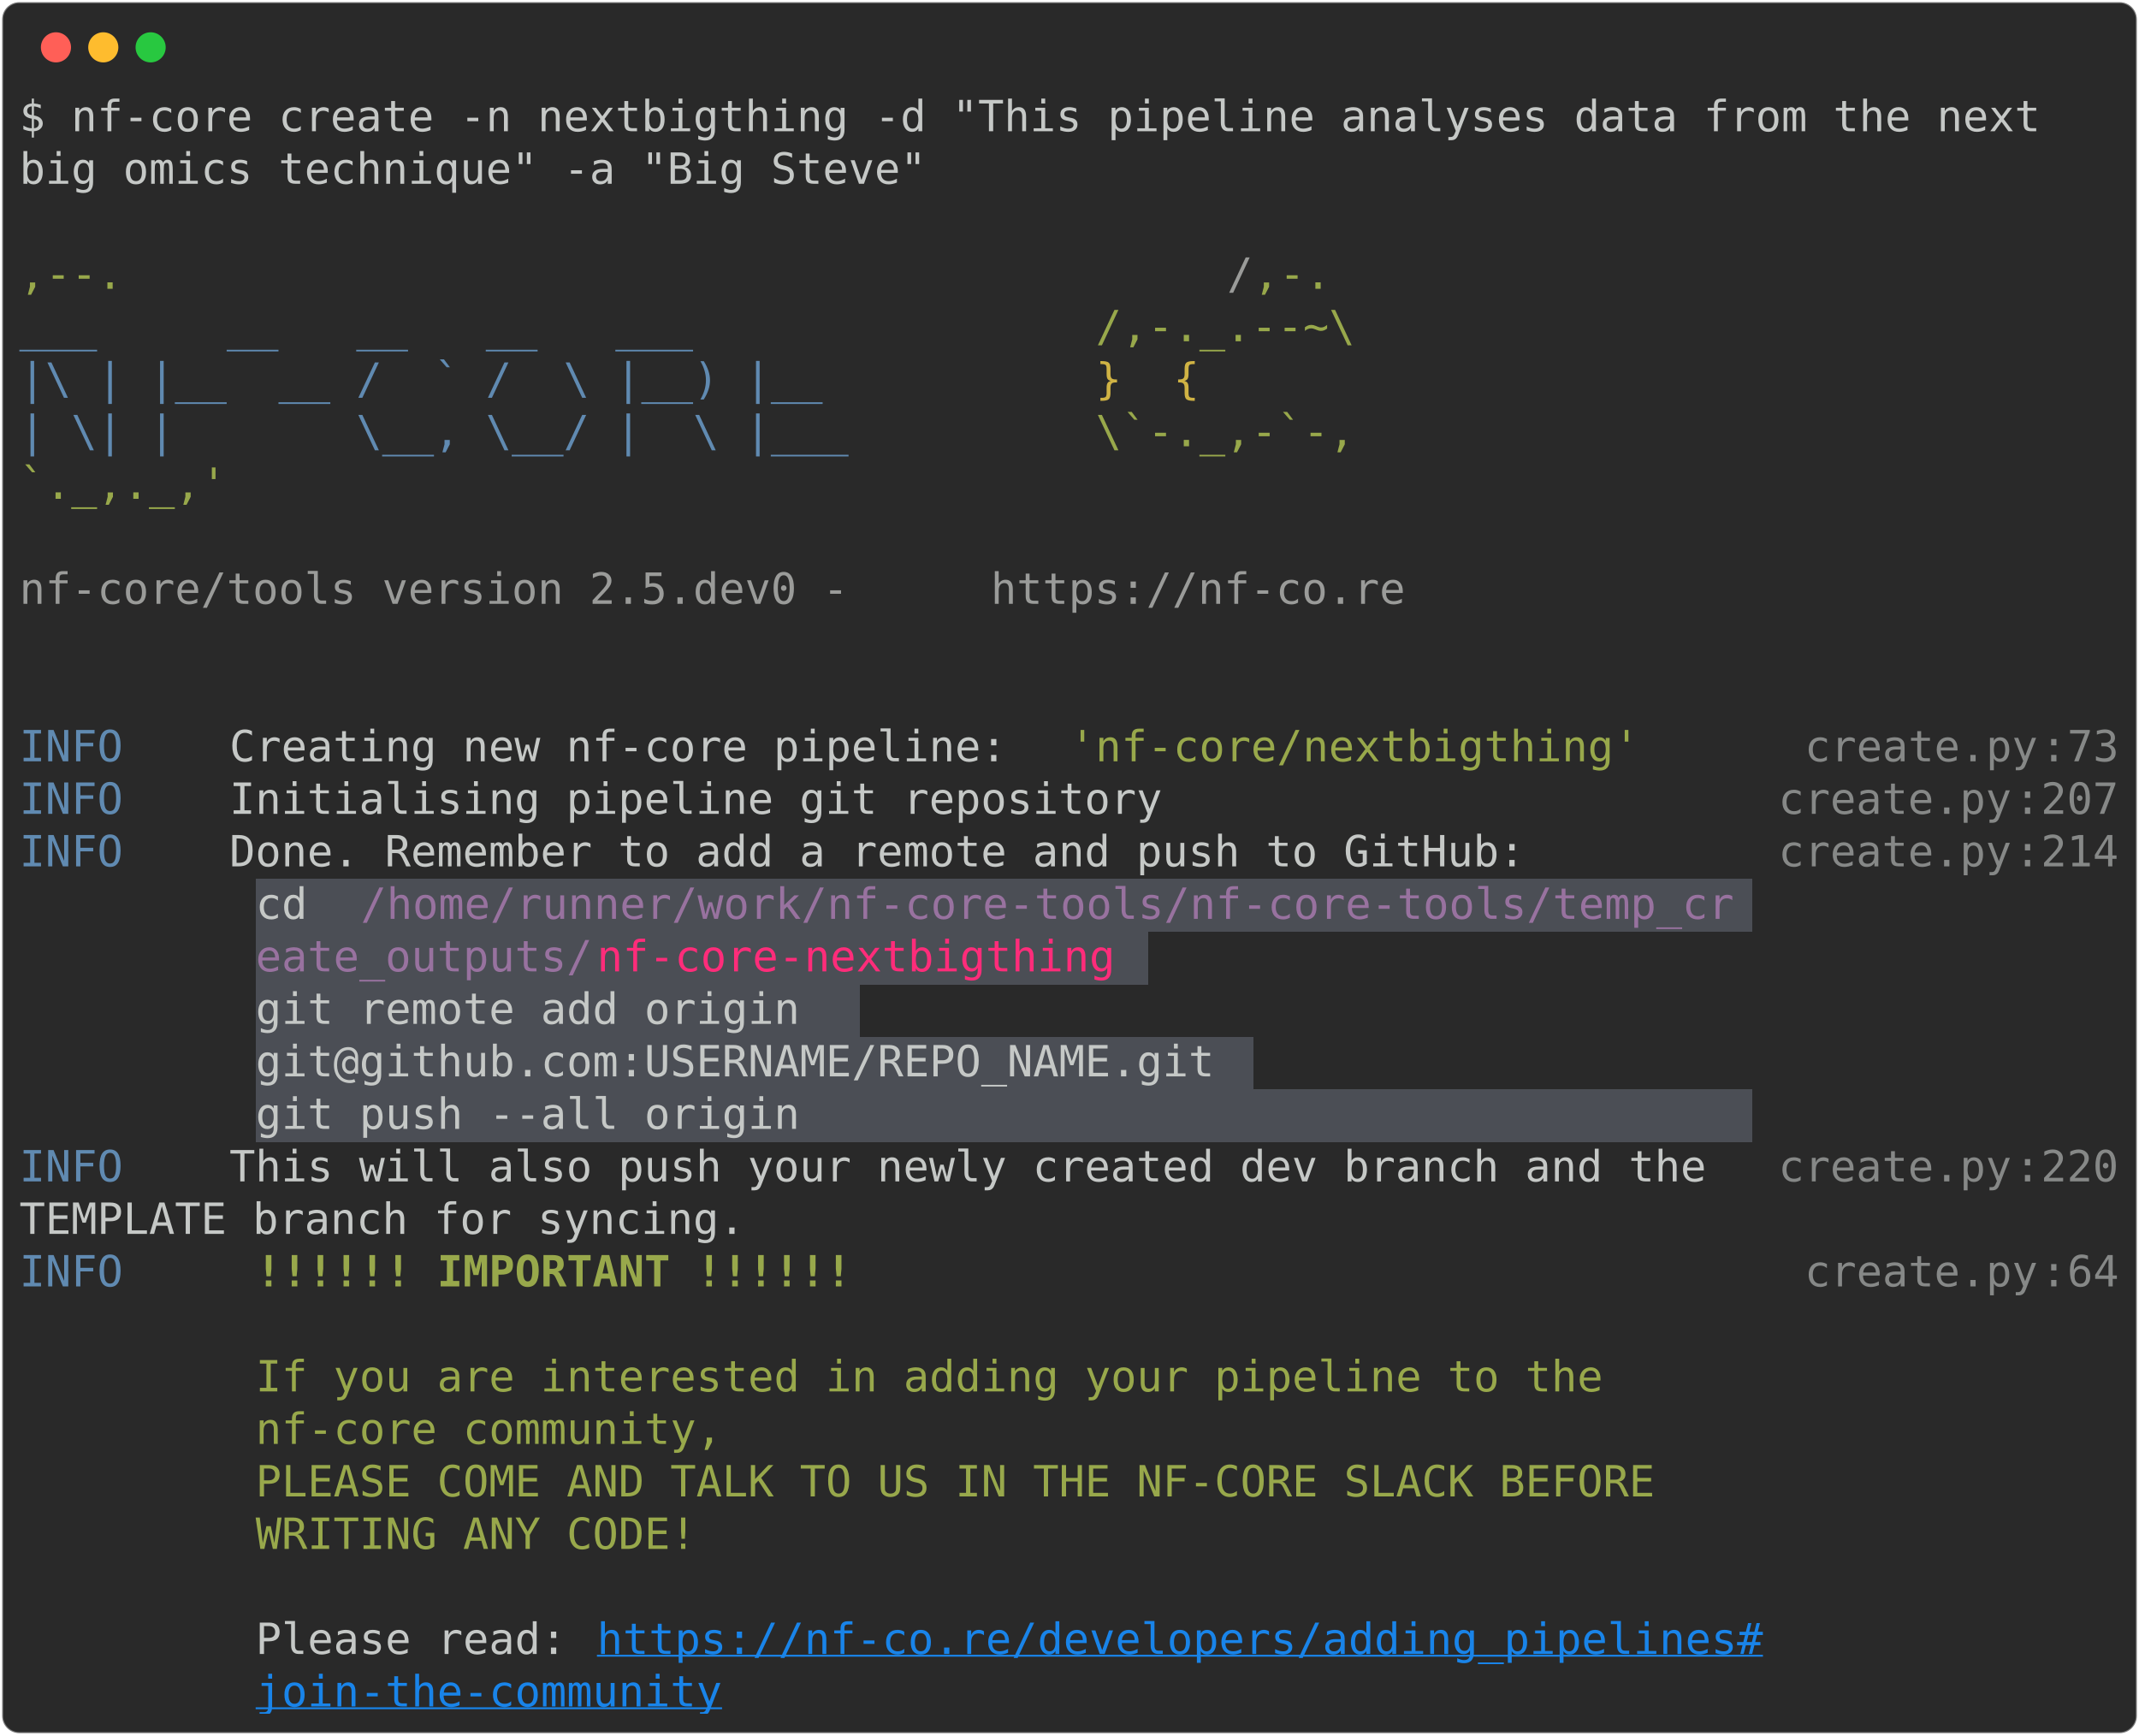
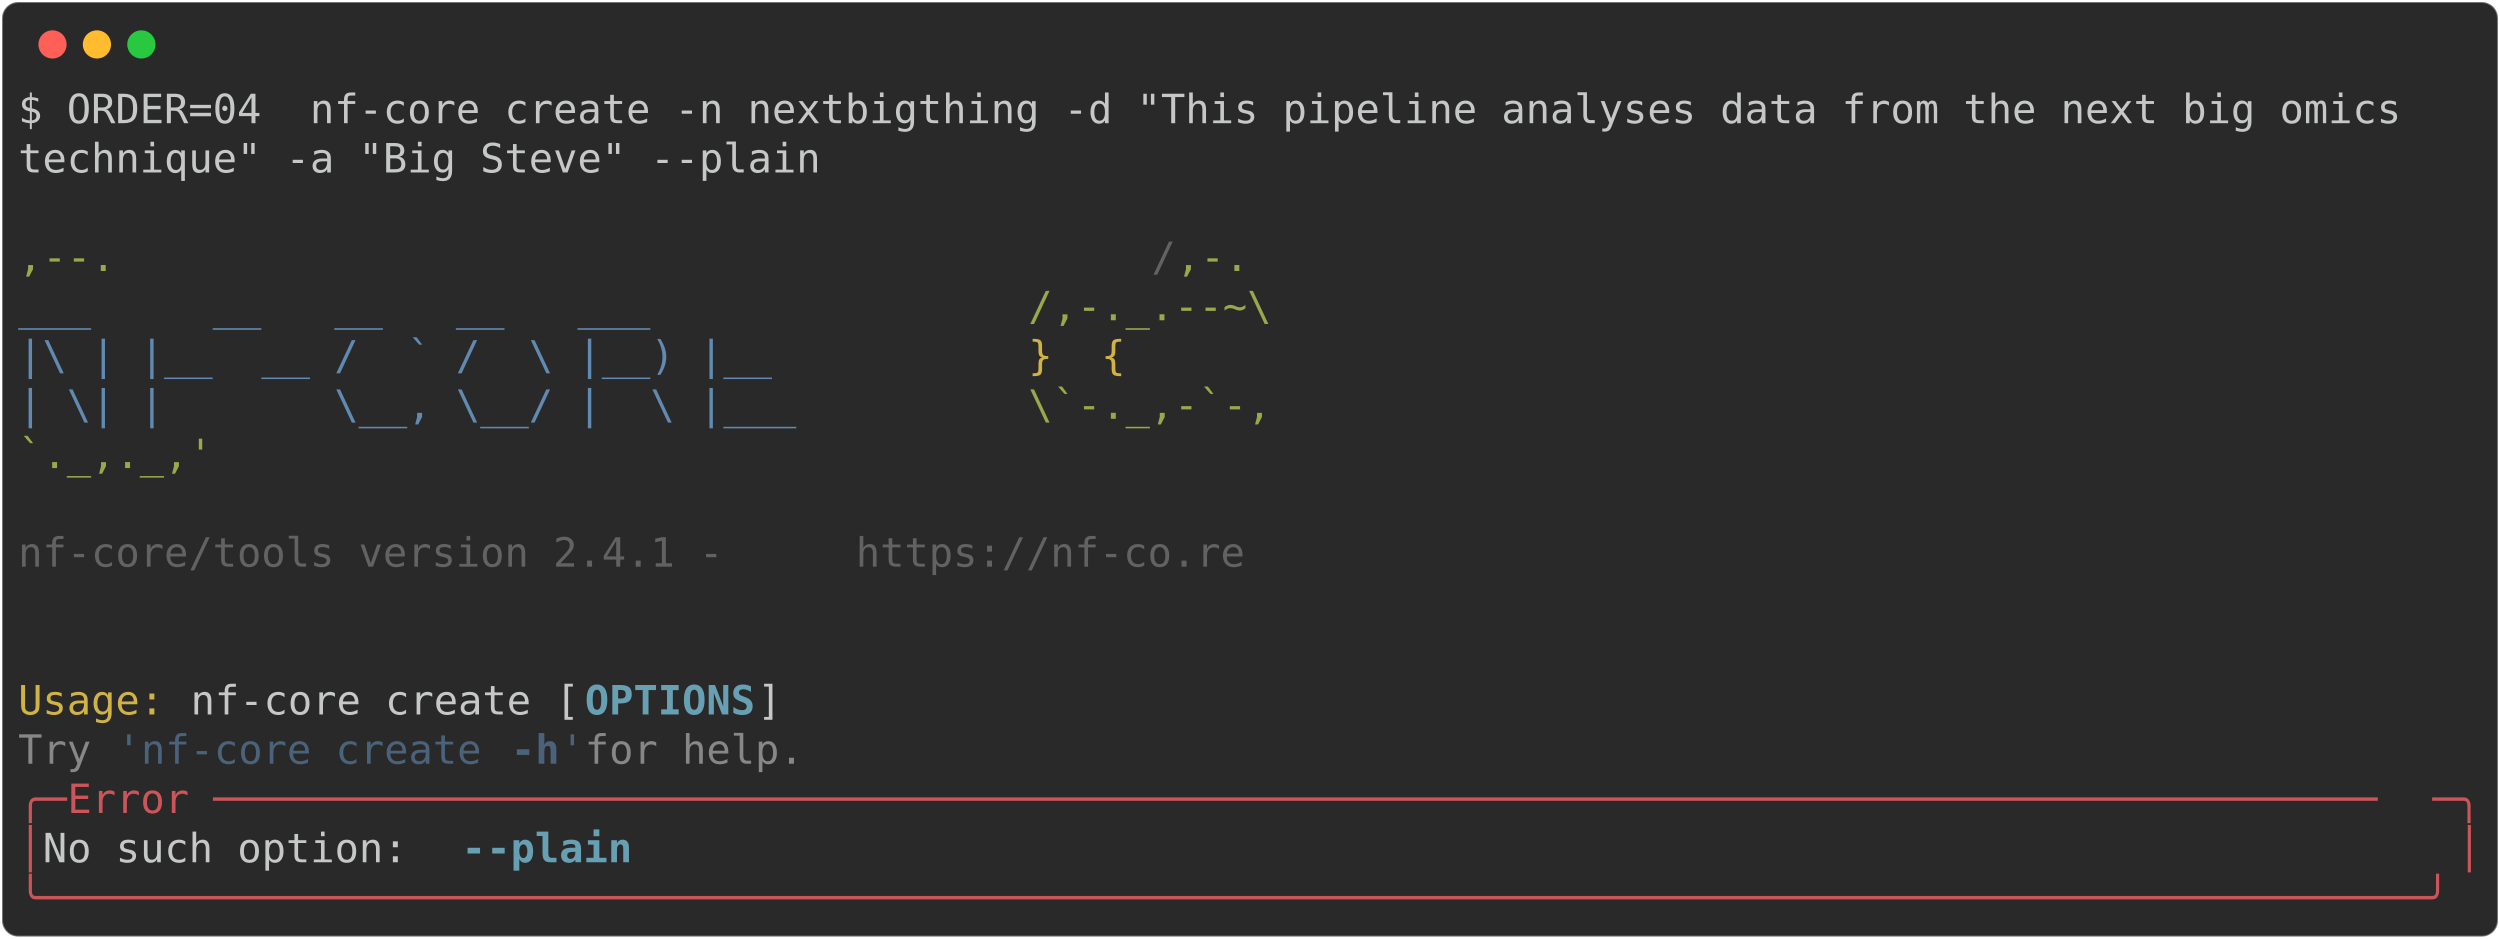
- <svg xmlns="http://www.w3.org/2000/svg" class="rich-terminal" viewBox="0 0 994 806.4">
+ <svg xmlns="http://www.w3.org/2000/svg" class="rich-terminal" viewBox="0 0 1238 464.8">
  <style>

    @font-face {
        font-family: "Fira Code";
        src: local("FiraCode-Regular"),
                url("https://cdnjs.cloudflare.com/ajax/libs/firacode/6.2.0/woff2/FiraCode-Regular.woff2") format("woff2"),
                url("https://cdnjs.cloudflare.com/ajax/libs/firacode/6.2.0/woff/FiraCode-Regular.woff") format("woff");
        font-style: normal;
        font-weight: 400;
    }
    @font-face {
        font-family: "Fira Code";
        src: local("FiraCode-Bold"),
                url("https://cdnjs.cloudflare.com/ajax/libs/firacode/6.2.0/woff2/FiraCode-Bold.woff2") format("woff2"),
                url("https://cdnjs.cloudflare.com/ajax/libs/firacode/6.2.0/woff/FiraCode-Bold.woff") format("woff");
        font-style: bold;
        font-weight: 700;
    }

-     .terminal-3811559132-matrix {
+     .terminal-394466701-matrix {
        font-family: Fira Code, monospace;
        font-size: 20px;
        line-height: 24.4px;
        font-variant-east-asian: full-width;
    }

-     .terminal-3811559132-title {
+     .terminal-394466701-title {
        font-size: 18px;
        font-weight: bold;
        font-family: arial;
    }

-     .terminal-3811559132-r1 { fill: #c5c8c6 }
- .terminal-3811559132-r2 { fill: #98a84b }
- .terminal-3811559132-r3 { fill: #9a9b99 }
- .terminal-3811559132-r4 { fill: #608ab1 }
- .terminal-3811559132-r5 { fill: #d0b344 }
- .terminal-3811559132-r6 { fill: #868887 }
- .terminal-3811559132-r7 { fill: #98729f }
- .terminal-3811559132-r8 { fill: #ff2c7a }
- .terminal-3811559132-r9 { fill: #98a84b;font-weight: bold }
- .terminal-3811559132-r10 { fill: #1984e9;text-decoration: underline; }
+     .terminal-394466701-r1 { fill: #c5c8c6 }
+ .terminal-394466701-r2 { fill: #98a84b }
+ .terminal-394466701-r3 { fill: #626262 }
+ .terminal-394466701-r4 { fill: #608ab1 }
+ .terminal-394466701-r5 { fill: #d0b344 }
+ .terminal-394466701-r6 { fill: #68a0b3;font-weight: bold }
+ .terminal-394466701-r7 { fill: #868887 }
+ .terminal-394466701-r8 { fill: #4a637a }
+ .terminal-394466701-r9 { fill: #4a637a;font-weight: bold }
+ .terminal-394466701-r10 { fill: #cc555a }
    </style>
  <defs>
-     <clipPath id="terminal-3811559132-clip-terminal">
-       <rect x="0" y="0" width="975.0" height="755.4" />
+     <clipPath id="terminal-394466701-clip-terminal">
+       <rect x="0" y="0" width="1219.0" height="413.8" />
    </clipPath>
-     <clipPath id="terminal-3811559132-line-0">
-       <rect x="0" y="1.5" width="976" height="24.65" />
+     <clipPath id="terminal-394466701-line-0">
+       <rect x="0" y="1.5" width="1220" height="24.65" />
    </clipPath>
-     <clipPath id="terminal-3811559132-line-1">
-       <rect x="0" y="25.9" width="976" height="24.65" />
+     <clipPath id="terminal-394466701-line-1">
+       <rect x="0" y="25.9" width="1220" height="24.65" />
    </clipPath>
-     <clipPath id="terminal-3811559132-line-2">
-       <rect x="0" y="50.3" width="976" height="24.65" />
+     <clipPath id="terminal-394466701-line-2">
+       <rect x="0" y="50.3" width="1220" height="24.65" />
    </clipPath>
-     <clipPath id="terminal-3811559132-line-3">
-       <rect x="0" y="74.7" width="976" height="24.65" />
+     <clipPath id="terminal-394466701-line-3">
+       <rect x="0" y="74.7" width="1220" height="24.65" />
    </clipPath>
-     <clipPath id="terminal-3811559132-line-4">
-       <rect x="0" y="99.1" width="976" height="24.65" />
+     <clipPath id="terminal-394466701-line-4">
+       <rect x="0" y="99.1" width="1220" height="24.65" />
    </clipPath>
-     <clipPath id="terminal-3811559132-line-5">
-       <rect x="0" y="123.5" width="976" height="24.65" />
+     <clipPath id="terminal-394466701-line-5">
+       <rect x="0" y="123.5" width="1220" height="24.65" />
    </clipPath>
-     <clipPath id="terminal-3811559132-line-6">
-       <rect x="0" y="147.9" width="976" height="24.65" />
+     <clipPath id="terminal-394466701-line-6">
+       <rect x="0" y="147.9" width="1220" height="24.65" />
    </clipPath>
-     <clipPath id="terminal-3811559132-line-7">
-       <rect x="0" y="172.3" width="976" height="24.65" />
+     <clipPath id="terminal-394466701-line-7">
+       <rect x="0" y="172.3" width="1220" height="24.65" />
    </clipPath>
-     <clipPath id="terminal-3811559132-line-8">
-       <rect x="0" y="196.7" width="976" height="24.65" />
+     <clipPath id="terminal-394466701-line-8">
+       <rect x="0" y="196.7" width="1220" height="24.65" />
    </clipPath>
-     <clipPath id="terminal-3811559132-line-9">
-       <rect x="0" y="221.1" width="976" height="24.65" />
+     <clipPath id="terminal-394466701-line-9">
+       <rect x="0" y="221.1" width="1220" height="24.65" />
    </clipPath>
-     <clipPath id="terminal-3811559132-line-10">
-       <rect x="0" y="245.5" width="976" height="24.65" />
+     <clipPath id="terminal-394466701-line-10">
+       <rect x="0" y="245.5" width="1220" height="24.65" />
    </clipPath>
-     <clipPath id="terminal-3811559132-line-11">
-       <rect x="0" y="269.9" width="976" height="24.65" />
+     <clipPath id="terminal-394466701-line-11">
+       <rect x="0" y="269.9" width="1220" height="24.65" />
    </clipPath>
-     <clipPath id="terminal-3811559132-line-12">
-       <rect x="0" y="294.3" width="976" height="24.65" />
+     <clipPath id="terminal-394466701-line-12">
+       <rect x="0" y="294.3" width="1220" height="24.65" />
    </clipPath>
-     <clipPath id="terminal-3811559132-line-13">
-       <rect x="0" y="318.7" width="976" height="24.65" />
+     <clipPath id="terminal-394466701-line-13">
+       <rect x="0" y="318.7" width="1220" height="24.65" />
    </clipPath>
-     <clipPath id="terminal-3811559132-line-14">
-       <rect x="0" y="343.1" width="976" height="24.65" />
+     <clipPath id="terminal-394466701-line-14">
+       <rect x="0" y="343.1" width="1220" height="24.65" />
    </clipPath>
-     <clipPath id="terminal-3811559132-line-15">
-       <rect x="0" y="367.5" width="976" height="24.65" />
-     </clipPath>
-     <clipPath id="terminal-3811559132-line-16">
-       <rect x="0" y="391.9" width="976" height="24.65" />
-     </clipPath>
-     <clipPath id="terminal-3811559132-line-17">
-       <rect x="0" y="416.3" width="976" height="24.65" />
-     </clipPath>
-     <clipPath id="terminal-3811559132-line-18">
-       <rect x="0" y="440.7" width="976" height="24.65" />
-     </clipPath>
-     <clipPath id="terminal-3811559132-line-19">
-       <rect x="0" y="465.1" width="976" height="24.65" />
-     </clipPath>
-     <clipPath id="terminal-3811559132-line-20">
-       <rect x="0" y="489.5" width="976" height="24.65" />
-     </clipPath>
-     <clipPath id="terminal-3811559132-line-21">
-       <rect x="0" y="513.9" width="976" height="24.65" />
-     </clipPath>
-     <clipPath id="terminal-3811559132-line-22">
-       <rect x="0" y="538.3" width="976" height="24.65" />
-     </clipPath>
-     <clipPath id="terminal-3811559132-line-23">
-       <rect x="0" y="562.7" width="976" height="24.65" />
-     </clipPath>
-     <clipPath id="terminal-3811559132-line-24">
-       <rect x="0" y="587.1" width="976" height="24.65" />
-     </clipPath>
-     <clipPath id="terminal-3811559132-line-25">
-       <rect x="0" y="611.5" width="976" height="24.65" />
-     </clipPath>
-     <clipPath id="terminal-3811559132-line-26">
-       <rect x="0" y="635.9" width="976" height="24.65" />
-     </clipPath>
-     <clipPath id="terminal-3811559132-line-27">
-       <rect x="0" y="660.3" width="976" height="24.65" />
-     </clipPath>
-     <clipPath id="terminal-3811559132-line-28">
-       <rect x="0" y="684.7" width="976" height="24.65" />
-     </clipPath>
-     <clipPath id="terminal-3811559132-line-29">
-       <rect x="0" y="709.1" width="976" height="24.65" />
+     <clipPath id="terminal-394466701-line-15">
+       <rect x="0" y="367.5" width="1220" height="24.65" />
    </clipPath>
  </defs>
-   <rect fill="#292929" stroke="rgba(255,255,255,0.35)" stroke-width="1" x="1" y="1" width="992" height="804.4" rx="8" />
+   <rect fill="#292929" stroke="rgba(255,255,255,0.35)" stroke-width="1" x="1" y="1" width="1236" height="462.8" rx="8" />
  <g transform="translate(26,22)">
    <circle cx="0" cy="0" r="7" fill="#ff5f57" />
    <circle cx="22" cy="0" r="7" fill="#febc2e" />
    <circle cx="44" cy="0" r="7" fill="#28c840" />
  </g>
-   <g transform="translate(9, 41)" clip-path="url(#terminal-3811559132-clip-terminal)">
-     <rect fill="#4b4e55" x="109.8" y="367.5" width="48.8" height="24.65" shape-rendering="crispEdges" />
-     <rect fill="#4b4e55" x="158.6" y="367.5" width="646.6" height="24.65" shape-rendering="crispEdges" />
-     <rect fill="#4b4e55" x="109.8" y="391.9" width="158.6" height="24.65" shape-rendering="crispEdges" />
-     <rect fill="#4b4e55" x="268.4" y="391.9" width="244" height="24.65" shape-rendering="crispEdges" />
-     <rect fill="#4b4e55" x="512.4" y="391.9" width="12.2" height="24.65" shape-rendering="crispEdges" />
-     <rect fill="#4b4e55" x="109.8" y="416.3" width="280.6" height="24.65" shape-rendering="crispEdges" />
-     <rect fill="#4b4e55" x="109.8" y="440.7" width="463.6" height="24.65" shape-rendering="crispEdges" />
-     <rect fill="#4b4e55" x="109.8" y="465.1" width="695.4" height="24.65" shape-rendering="crispEdges" />
-     <g class="terminal-3811559132-matrix">
-       <text class="terminal-3811559132-r1" x="0" y="20" textLength="963.8" clip-path="url(#terminal-3811559132-line-0)">$ nf-core create -n nextbigthing -d "This pipeline analyses data from the next </text>
-       <text class="terminal-3811559132-r1" x="976" y="20" textLength="12.2" clip-path="url(#terminal-3811559132-line-0)">
+   <g transform="translate(9, 41)" clip-path="url(#terminal-394466701-clip-terminal)">
+     <g class="terminal-394466701-matrix">
+       <text class="terminal-394466701-r1" x="0" y="20" textLength="1207.8" clip-path="url(#terminal-394466701-line-0)">$ ORDER=04  nf-core create -n nextbigthing -d "This pipeline analyses data from the next big omics </text>
+       <text class="terminal-394466701-r1" x="1220" y="20" textLength="12.2" clip-path="url(#terminal-394466701-line-0)">
</text>
-       <text class="terminal-3811559132-r1" x="0" y="44.4" textLength="427" clip-path="url(#terminal-3811559132-line-1)">big omics technique" -a "Big Steve"</text>
-       <text class="terminal-3811559132-r1" x="976" y="44.4" textLength="12.2" clip-path="url(#terminal-3811559132-line-1)">
+       <text class="terminal-394466701-r1" x="0" y="44.4" textLength="402.6" clip-path="url(#terminal-394466701-line-1)">technique" -a "Big Steve" --plain</text>
+       <text class="terminal-394466701-r1" x="1220" y="44.4" textLength="12.2" clip-path="url(#terminal-394466701-line-1)">
</text>
-       <text class="terminal-3811559132-r1" x="976" y="68.8" textLength="12.2" clip-path="url(#terminal-3811559132-line-2)">
+       <text class="terminal-394466701-r1" x="1220" y="68.8" textLength="12.2" clip-path="url(#terminal-394466701-line-2)">
</text>
-       <text class="terminal-3811559132-r2" x="0" y="93.2" textLength="561.2" clip-path="url(#terminal-3811559132-line-3)">                                          ,--.</text>
-       <text class="terminal-3811559132-r3" x="561.2" y="93.2" textLength="12.2" clip-path="url(#terminal-3811559132-line-3)">/</text>
-       <text class="terminal-3811559132-r2" x="573.4" y="93.2" textLength="36.6" clip-path="url(#terminal-3811559132-line-3)">,-.</text>
-       <text class="terminal-3811559132-r1" x="976" y="93.2" textLength="12.2" clip-path="url(#terminal-3811559132-line-3)">
+       <text class="terminal-394466701-r2" x="0" y="93.2" textLength="561.2" clip-path="url(#terminal-394466701-line-3)">                                          ,--.</text>
+       <text class="terminal-394466701-r3" x="561.2" y="93.2" textLength="12.2" clip-path="url(#terminal-394466701-line-3)">/</text>
+       <text class="terminal-394466701-r2" x="573.4" y="93.2" textLength="36.6" clip-path="url(#terminal-394466701-line-3)">,-.</text>
+       <text class="terminal-394466701-r1" x="1220" y="93.2" textLength="12.2" clip-path="url(#terminal-394466701-line-3)">
</text>
-       <text class="terminal-3811559132-r4" x="0" y="117.6" textLength="500.2" clip-path="url(#terminal-3811559132-line-4)">          ___     __   __   __   ___     </text>
-       <text class="terminal-3811559132-r2" x="500.2" y="117.6" textLength="122" clip-path="url(#terminal-3811559132-line-4)">/,-._.--~\</text>
-       <text class="terminal-3811559132-r1" x="976" y="117.6" textLength="12.2" clip-path="url(#terminal-3811559132-line-4)">
+       <text class="terminal-394466701-r4" x="0" y="117.6" textLength="500.2" clip-path="url(#terminal-394466701-line-4)">          ___     __   __   __   ___     </text>
+       <text class="terminal-394466701-r2" x="500.2" y="117.6" textLength="122" clip-path="url(#terminal-394466701-line-4)">/,-._.--~\</text>
+       <text class="terminal-394466701-r1" x="1220" y="117.6" textLength="12.2" clip-path="url(#terminal-394466701-line-4)">
</text>
-       <text class="terminal-3811559132-r4" x="0" y="142" textLength="500.2" clip-path="url(#terminal-3811559132-line-5)">    |\ | |__  __ /  ` /  \ |__) |__      </text>
-       <text class="terminal-3811559132-r5" x="500.2" y="142" textLength="85.4" clip-path="url(#terminal-3811559132-line-5)">   }  {</text>
-       <text class="terminal-3811559132-r1" x="976" y="142" textLength="12.2" clip-path="url(#terminal-3811559132-line-5)">
+       <text class="terminal-394466701-r4" x="0" y="142" textLength="500.2" clip-path="url(#terminal-394466701-line-5)">    |\ | |__  __ /  ` /  \ |__) |__      </text>
+       <text class="terminal-394466701-r5" x="500.2" y="142" textLength="85.4" clip-path="url(#terminal-394466701-line-5)">   }  {</text>
+       <text class="terminal-394466701-r1" x="1220" y="142" textLength="12.2" clip-path="url(#terminal-394466701-line-5)">
</text>
-       <text class="terminal-3811559132-r4" x="0" y="166.4" textLength="500.2" clip-path="url(#terminal-3811559132-line-6)">    | \| |       \__, \__/ |  \ |___     </text>
-       <text class="terminal-3811559132-r2" x="500.2" y="166.4" textLength="122" clip-path="url(#terminal-3811559132-line-6)">\`-._,-`-,</text>
-       <text class="terminal-3811559132-r1" x="976" y="166.4" textLength="12.2" clip-path="url(#terminal-3811559132-line-6)">
+       <text class="terminal-394466701-r4" x="0" y="166.4" textLength="500.2" clip-path="url(#terminal-394466701-line-6)">    | \| |       \__, \__/ |  \ |___     </text>
+       <text class="terminal-394466701-r2" x="500.2" y="166.4" textLength="122" clip-path="url(#terminal-394466701-line-6)">\`-._,-`-,</text>
+       <text class="terminal-394466701-r1" x="1220" y="166.4" textLength="12.2" clip-path="url(#terminal-394466701-line-6)">
</text>
-       <text class="terminal-3811559132-r2" x="0" y="190.8" textLength="610" clip-path="url(#terminal-3811559132-line-7)">                                          `._,._,'</text>
-       <text class="terminal-3811559132-r1" x="976" y="190.8" textLength="12.2" clip-path="url(#terminal-3811559132-line-7)">
+       <text class="terminal-394466701-r2" x="0" y="190.8" textLength="610" clip-path="url(#terminal-394466701-line-7)">                                          `._,._,'</text>
+       <text class="terminal-394466701-r1" x="1220" y="190.8" textLength="12.2" clip-path="url(#terminal-394466701-line-7)">
</text>
-       <text class="terminal-3811559132-r1" x="976" y="215.2" textLength="12.2" clip-path="url(#terminal-3811559132-line-8)">
+       <text class="terminal-394466701-r1" x="1220" y="215.2" textLength="12.2" clip-path="url(#terminal-394466701-line-8)">
</text>
-       <text class="terminal-3811559132-r3" x="0" y="239.6" textLength="451.4" clip-path="url(#terminal-3811559132-line-9)">    nf-core/tools version 2.5.dev0 - </text>
-       <text class="terminal-3811559132-r3" x="451.4" y="239.6" textLength="195.2" clip-path="url(#terminal-3811559132-line-9)">https://nf-co.re</text>
-       <text class="terminal-3811559132-r1" x="976" y="239.6" textLength="12.2" clip-path="url(#terminal-3811559132-line-9)">
+       <text class="terminal-394466701-r3" x="0" y="239.6" textLength="414.8" clip-path="url(#terminal-394466701-line-9)">    nf-core/tools version 2.4.1 - </text>
+       <text class="terminal-394466701-r3" x="414.8" y="239.6" textLength="195.2" clip-path="url(#terminal-394466701-line-9)">https://nf-co.re</text>
+       <text class="terminal-394466701-r1" x="1220" y="239.6" textLength="12.2" clip-path="url(#terminal-394466701-line-9)">
</text>
-       <text class="terminal-3811559132-r1" x="976" y="264" textLength="12.2" clip-path="url(#terminal-3811559132-line-10)">
+       <text class="terminal-394466701-r1" x="1220" y="264" textLength="12.2" clip-path="url(#terminal-394466701-line-10)">
</text>
-       <text class="terminal-3811559132-r1" x="976" y="288.4" textLength="12.2" clip-path="url(#terminal-3811559132-line-11)">
+       <text class="terminal-394466701-r1" x="1220" y="288.4" textLength="12.2" clip-path="url(#terminal-394466701-line-11)">
</text>
-       <text class="terminal-3811559132-r4" x="0" y="312.8" textLength="97.6" clip-path="url(#terminal-3811559132-line-12)">INFO    </text>
-       <text class="terminal-3811559132-r1" x="97.6" y="312.8" textLength="390.4" clip-path="url(#terminal-3811559132-line-12)"> Creating new nf-core pipeline: </text>
-       <text class="terminal-3811559132-r2" x="488" y="312.8" textLength="268.4" clip-path="url(#terminal-3811559132-line-12)">'nf-core/nextbigthing'</text>
-       <text class="terminal-3811559132-r6" x="829.6" y="312.8" textLength="109.8" clip-path="url(#terminal-3811559132-line-12)">create.py</text>
-       <text class="terminal-3811559132-r6" x="939.4" y="312.8" textLength="12.2" clip-path="url(#terminal-3811559132-line-12)">:</text>
-       <text class="terminal-3811559132-r6" x="951.6" y="312.8" textLength="24.4" clip-path="url(#terminal-3811559132-line-12)">73</text>
-       <text class="terminal-3811559132-r1" x="976" y="312.8" textLength="12.2" clip-path="url(#terminal-3811559132-line-12)">
+       <text class="terminal-394466701-r5" x="0" y="312.8" textLength="85.4" clip-path="url(#terminal-394466701-line-12)">Usage: </text>
+       <text class="terminal-394466701-r1" x="85.4" y="312.8" textLength="195.2" clip-path="url(#terminal-394466701-line-12)">nf-core create [</text>
+       <text class="terminal-394466701-r6" x="280.6" y="312.8" textLength="85.4" clip-path="url(#terminal-394466701-line-12)">OPTIONS</text>
+       <text class="terminal-394466701-r1" x="366" y="312.8" textLength="12.2" clip-path="url(#terminal-394466701-line-12)">]</text>
+       <text class="terminal-394466701-r1" x="1220" y="312.8" textLength="12.2" clip-path="url(#terminal-394466701-line-12)">
</text>
-       <text class="terminal-3811559132-r4" x="0" y="337.2" textLength="97.6" clip-path="url(#terminal-3811559132-line-13)">INFO    </text>
-       <text class="terminal-3811559132-r1" x="97.6" y="337.2" textLength="719.8" clip-path="url(#terminal-3811559132-line-13)"> Initialising pipeline git repository                      </text>
-       <text class="terminal-3811559132-r6" x="817.4" y="337.2" textLength="109.8" clip-path="url(#terminal-3811559132-line-13)">create.py</text>
-       <text class="terminal-3811559132-r6" x="927.2" y="337.2" textLength="12.2" clip-path="url(#terminal-3811559132-line-13)">:</text>
-       <text class="terminal-3811559132-r6" x="939.4" y="337.2" textLength="36.6" clip-path="url(#terminal-3811559132-line-13)">207</text>
-       <text class="terminal-3811559132-r1" x="976" y="337.2" textLength="12.2" clip-path="url(#terminal-3811559132-line-13)">
+       <text class="terminal-394466701-r7" x="0" y="337.2" textLength="48.8" clip-path="url(#terminal-394466701-line-13)">Try </text>
+       <text class="terminal-394466701-r8" x="48.8" y="337.2" textLength="195.2" clip-path="url(#terminal-394466701-line-13)">'nf-core create </text>
+       <text class="terminal-394466701-r9" x="244" y="337.2" textLength="24.4" clip-path="url(#terminal-394466701-line-13)">-h</text>
+       <text class="terminal-394466701-r8" x="268.4" y="337.2" textLength="12.2" clip-path="url(#terminal-394466701-line-13)">'</text>
+       <text class="terminal-394466701-r7" x="280.6" y="337.2" textLength="122" clip-path="url(#terminal-394466701-line-13)"> for help.</text>
+       <text class="terminal-394466701-r1" x="1220" y="337.2" textLength="12.2" clip-path="url(#terminal-394466701-line-13)">
</text>
-       <text class="terminal-3811559132-r4" x="0" y="361.6" textLength="97.6" clip-path="url(#terminal-3811559132-line-14)">INFO    </text>
-       <text class="terminal-3811559132-r1" x="97.6" y="361.6" textLength="719.8" clip-path="url(#terminal-3811559132-line-14)"> Done. Remember to add a remote and push to GitHub:        </text>
-       <text class="terminal-3811559132-r6" x="817.4" y="361.6" textLength="109.8" clip-path="url(#terminal-3811559132-line-14)">create.py</text>
-       <text class="terminal-3811559132-r6" x="927.2" y="361.6" textLength="12.2" clip-path="url(#terminal-3811559132-line-14)">:</text>
-       <text class="terminal-3811559132-r6" x="939.4" y="361.6" textLength="36.6" clip-path="url(#terminal-3811559132-line-14)">214</text>
-       <text class="terminal-3811559132-r1" x="976" y="361.6" textLength="12.2" clip-path="url(#terminal-3811559132-line-14)">
+       <text class="terminal-394466701-r10" x="0" y="361.6" textLength="24.4" clip-path="url(#terminal-394466701-line-14)">╭─</text>
+       <text class="terminal-394466701-r10" x="24.4" y="361.6" textLength="1171.2" clip-path="url(#terminal-394466701-line-14)"> Error ─────────────────────────────────────────────────────────────────────────────────────────</text>
+       <text class="terminal-394466701-r10" x="1195.6" y="361.6" textLength="24.4" clip-path="url(#terminal-394466701-line-14)">─╮</text>
+       <text class="terminal-394466701-r1" x="1220" y="361.6" textLength="12.2" clip-path="url(#terminal-394466701-line-14)">
</text>
-       <text class="terminal-3811559132-r1" x="109.8" y="386" textLength="48.8" clip-path="url(#terminal-3811559132-line-15)"> cd </text>
-       <text class="terminal-3811559132-r7" x="158.6" y="386" textLength="646.6" clip-path="url(#terminal-3811559132-line-15)">/home/runner/work/nf-core-tools/nf-core-tools/temp_cr</text>
-       <text class="terminal-3811559132-r1" x="976" y="386" textLength="12.2" clip-path="url(#terminal-3811559132-line-15)">
+       <text class="terminal-394466701-r10" x="0" y="386" textLength="12.2" clip-path="url(#terminal-394466701-line-15)">│</text>
+       <text class="terminal-394466701-r1" x="12.2" y="386" textLength="207.4" clip-path="url(#terminal-394466701-line-15)"> No such option: </text>
+       <text class="terminal-394466701-r6" x="219.6" y="386" textLength="12.2" clip-path="url(#terminal-394466701-line-15)">-</text>
+       <text class="terminal-394466701-r6" x="231.8" y="386" textLength="73.2" clip-path="url(#terminal-394466701-line-15)">-plain</text>
+       <text class="terminal-394466701-r10" x="1207.8" y="386" textLength="12.2" clip-path="url(#terminal-394466701-line-15)">│</text>
+       <text class="terminal-394466701-r1" x="1220" y="386" textLength="12.2" clip-path="url(#terminal-394466701-line-15)">
</text>
-       <text class="terminal-3811559132-r7" x="109.8" y="410.4" textLength="158.6" clip-path="url(#terminal-3811559132-line-16)">eate_outputs/</text>
-       <text class="terminal-3811559132-r8" x="268.4" y="410.4" textLength="244" clip-path="url(#terminal-3811559132-line-16)">nf-core-nextbigthing</text>
-       <text class="terminal-3811559132-r1" x="976" y="410.4" textLength="12.2" clip-path="url(#terminal-3811559132-line-16)">
- </text>
-       <text class="terminal-3811559132-r1" x="109.8" y="434.8" textLength="280.6" clip-path="url(#terminal-3811559132-line-17)"> git remote add origin </text>
-       <text class="terminal-3811559132-r1" x="976" y="434.8" textLength="12.2" clip-path="url(#terminal-3811559132-line-17)">
- </text>
-       <text class="terminal-3811559132-r1" x="109.8" y="459.2" textLength="463.6" clip-path="url(#terminal-3811559132-line-18)">git@github.com:USERNAME/REPO_NAME.git </text>
-       <text class="terminal-3811559132-r1" x="976" y="459.2" textLength="12.2" clip-path="url(#terminal-3811559132-line-18)">
- </text>
-       <text class="terminal-3811559132-r1" x="109.8" y="483.6" textLength="695.4" clip-path="url(#terminal-3811559132-line-19)"> git push --all origin                                   </text>
-       <text class="terminal-3811559132-r1" x="976" y="483.6" textLength="12.2" clip-path="url(#terminal-3811559132-line-19)">
- </text>
-       <text class="terminal-3811559132-r4" x="0" y="508" textLength="97.6" clip-path="url(#terminal-3811559132-line-20)">INFO    </text>
-       <text class="terminal-3811559132-r1" x="97.6" y="508" textLength="719.8" clip-path="url(#terminal-3811559132-line-20)"> This will also push your newly created dev branch and the </text>
-       <text class="terminal-3811559132-r6" x="817.4" y="508" textLength="109.8" clip-path="url(#terminal-3811559132-line-20)">create.py</text>
-       <text class="terminal-3811559132-r6" x="927.2" y="508" textLength="12.2" clip-path="url(#terminal-3811559132-line-20)">:</text>
-       <text class="terminal-3811559132-r6" x="939.4" y="508" textLength="36.6" clip-path="url(#terminal-3811559132-line-20)">220</text>
-       <text class="terminal-3811559132-r1" x="976" y="508" textLength="12.2" clip-path="url(#terminal-3811559132-line-20)">
- </text>
-       <text class="terminal-3811559132-r1" x="0" y="532.4" textLength="817.4" clip-path="url(#terminal-3811559132-line-21)">         TEMPLATE branch for syncing.                              </text>
-       <text class="terminal-3811559132-r1" x="976" y="532.4" textLength="12.2" clip-path="url(#terminal-3811559132-line-21)">
- </text>
-       <text class="terminal-3811559132-r4" x="0" y="556.8" textLength="97.6" clip-path="url(#terminal-3811559132-line-22)">INFO    </text>
-       <text class="terminal-3811559132-r9" x="109.8" y="556.8" textLength="280.6" clip-path="url(#terminal-3811559132-line-22)">!!!!!! IMPORTANT !!!!!!</text>
-       <text class="terminal-3811559132-r6" x="829.6" y="556.8" textLength="109.8" clip-path="url(#terminal-3811559132-line-22)">create.py</text>
-       <text class="terminal-3811559132-r6" x="939.4" y="556.8" textLength="12.2" clip-path="url(#terminal-3811559132-line-22)">:</text>
-       <text class="terminal-3811559132-r6" x="951.6" y="556.8" textLength="24.4" clip-path="url(#terminal-3811559132-line-22)">64</text>
-       <text class="terminal-3811559132-r1" x="976" y="556.8" textLength="12.2" clip-path="url(#terminal-3811559132-line-22)">
- </text>
-       <text class="terminal-3811559132-r1" x="976" y="581.2" textLength="12.2" clip-path="url(#terminal-3811559132-line-23)">
- </text>
-       <text class="terminal-3811559132-r2" x="109.8" y="605.6" textLength="646.6" clip-path="url(#terminal-3811559132-line-24)">If you are interested in adding your pipeline to the </text>
-       <text class="terminal-3811559132-r1" x="976" y="605.6" textLength="12.2" clip-path="url(#terminal-3811559132-line-24)">
- </text>
-       <text class="terminal-3811559132-r2" x="109.8" y="630" textLength="219.6" clip-path="url(#terminal-3811559132-line-25)">nf-core community,</text>
-       <text class="terminal-3811559132-r1" x="976" y="630" textLength="12.2" clip-path="url(#terminal-3811559132-line-25)">
- </text>
-       <text class="terminal-3811559132-r2" x="109.8" y="654.4" textLength="671" clip-path="url(#terminal-3811559132-line-26)">PLEASE COME AND TALK TO US IN THE NF-CORE SLACK BEFORE </text>
-       <text class="terminal-3811559132-r1" x="976" y="654.4" textLength="12.2" clip-path="url(#terminal-3811559132-line-26)">
- </text>
-       <text class="terminal-3811559132-r2" x="109.8" y="678.8" textLength="207.4" clip-path="url(#terminal-3811559132-line-27)">WRITING ANY CODE!</text>
-       <text class="terminal-3811559132-r1" x="976" y="678.8" textLength="12.2" clip-path="url(#terminal-3811559132-line-27)">
- </text>
-       <text class="terminal-3811559132-r1" x="976" y="703.2" textLength="12.2" clip-path="url(#terminal-3811559132-line-28)">
- </text>
-       <text class="terminal-3811559132-r1" x="109.8" y="727.6" textLength="158.6" clip-path="url(#terminal-3811559132-line-29)">Please read: </text>
-       <text class="terminal-3811559132-r10" x="268.4" y="727.6" textLength="549" clip-path="url(#terminal-3811559132-line-29)">https://nf-co.re/developers/adding_pipelines#</text>
-       <text class="terminal-3811559132-r1" x="976" y="727.6" textLength="12.2" clip-path="url(#terminal-3811559132-line-29)">
- </text>
-       <text class="terminal-3811559132-r10" x="109.8" y="752" textLength="219.6" clip-path="url(#terminal-3811559132-line-30)">join-the-community</text>
-       <text class="terminal-3811559132-r1" x="976" y="752" textLength="12.2" clip-path="url(#terminal-3811559132-line-30)">
+       <text class="terminal-394466701-r10" x="0" y="410.4" textLength="1220" clip-path="url(#terminal-394466701-line-16)">╰──────────────────────────────────────────────────────────────────────────────────────────────────╯</text>
+       <text class="terminal-394466701-r1" x="1220" y="410.4" textLength="12.2" clip-path="url(#terminal-394466701-line-16)">
</text>
    </g>
  </g>
</svg>
